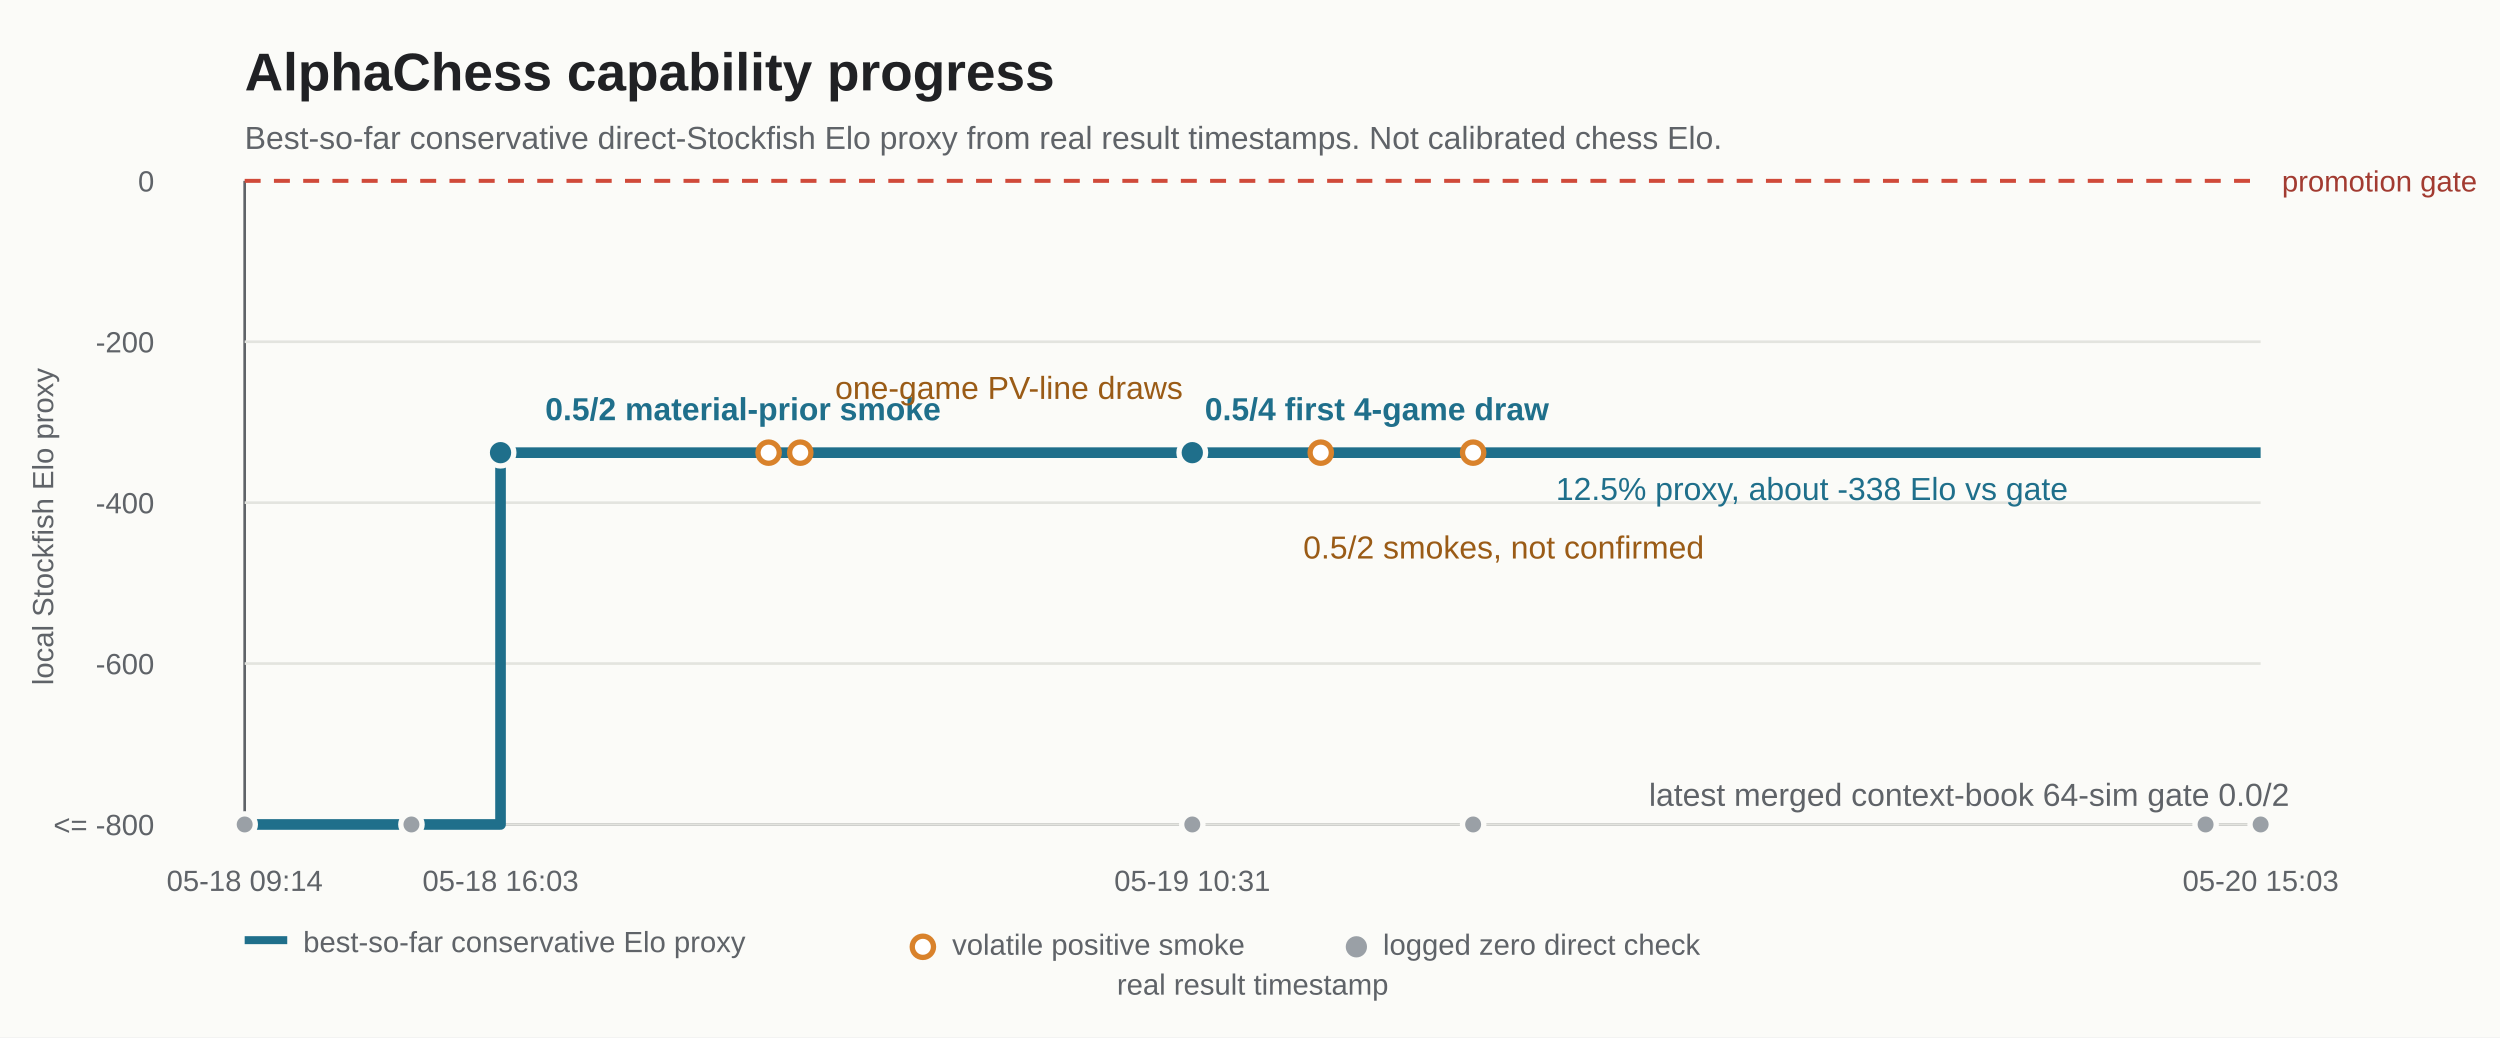
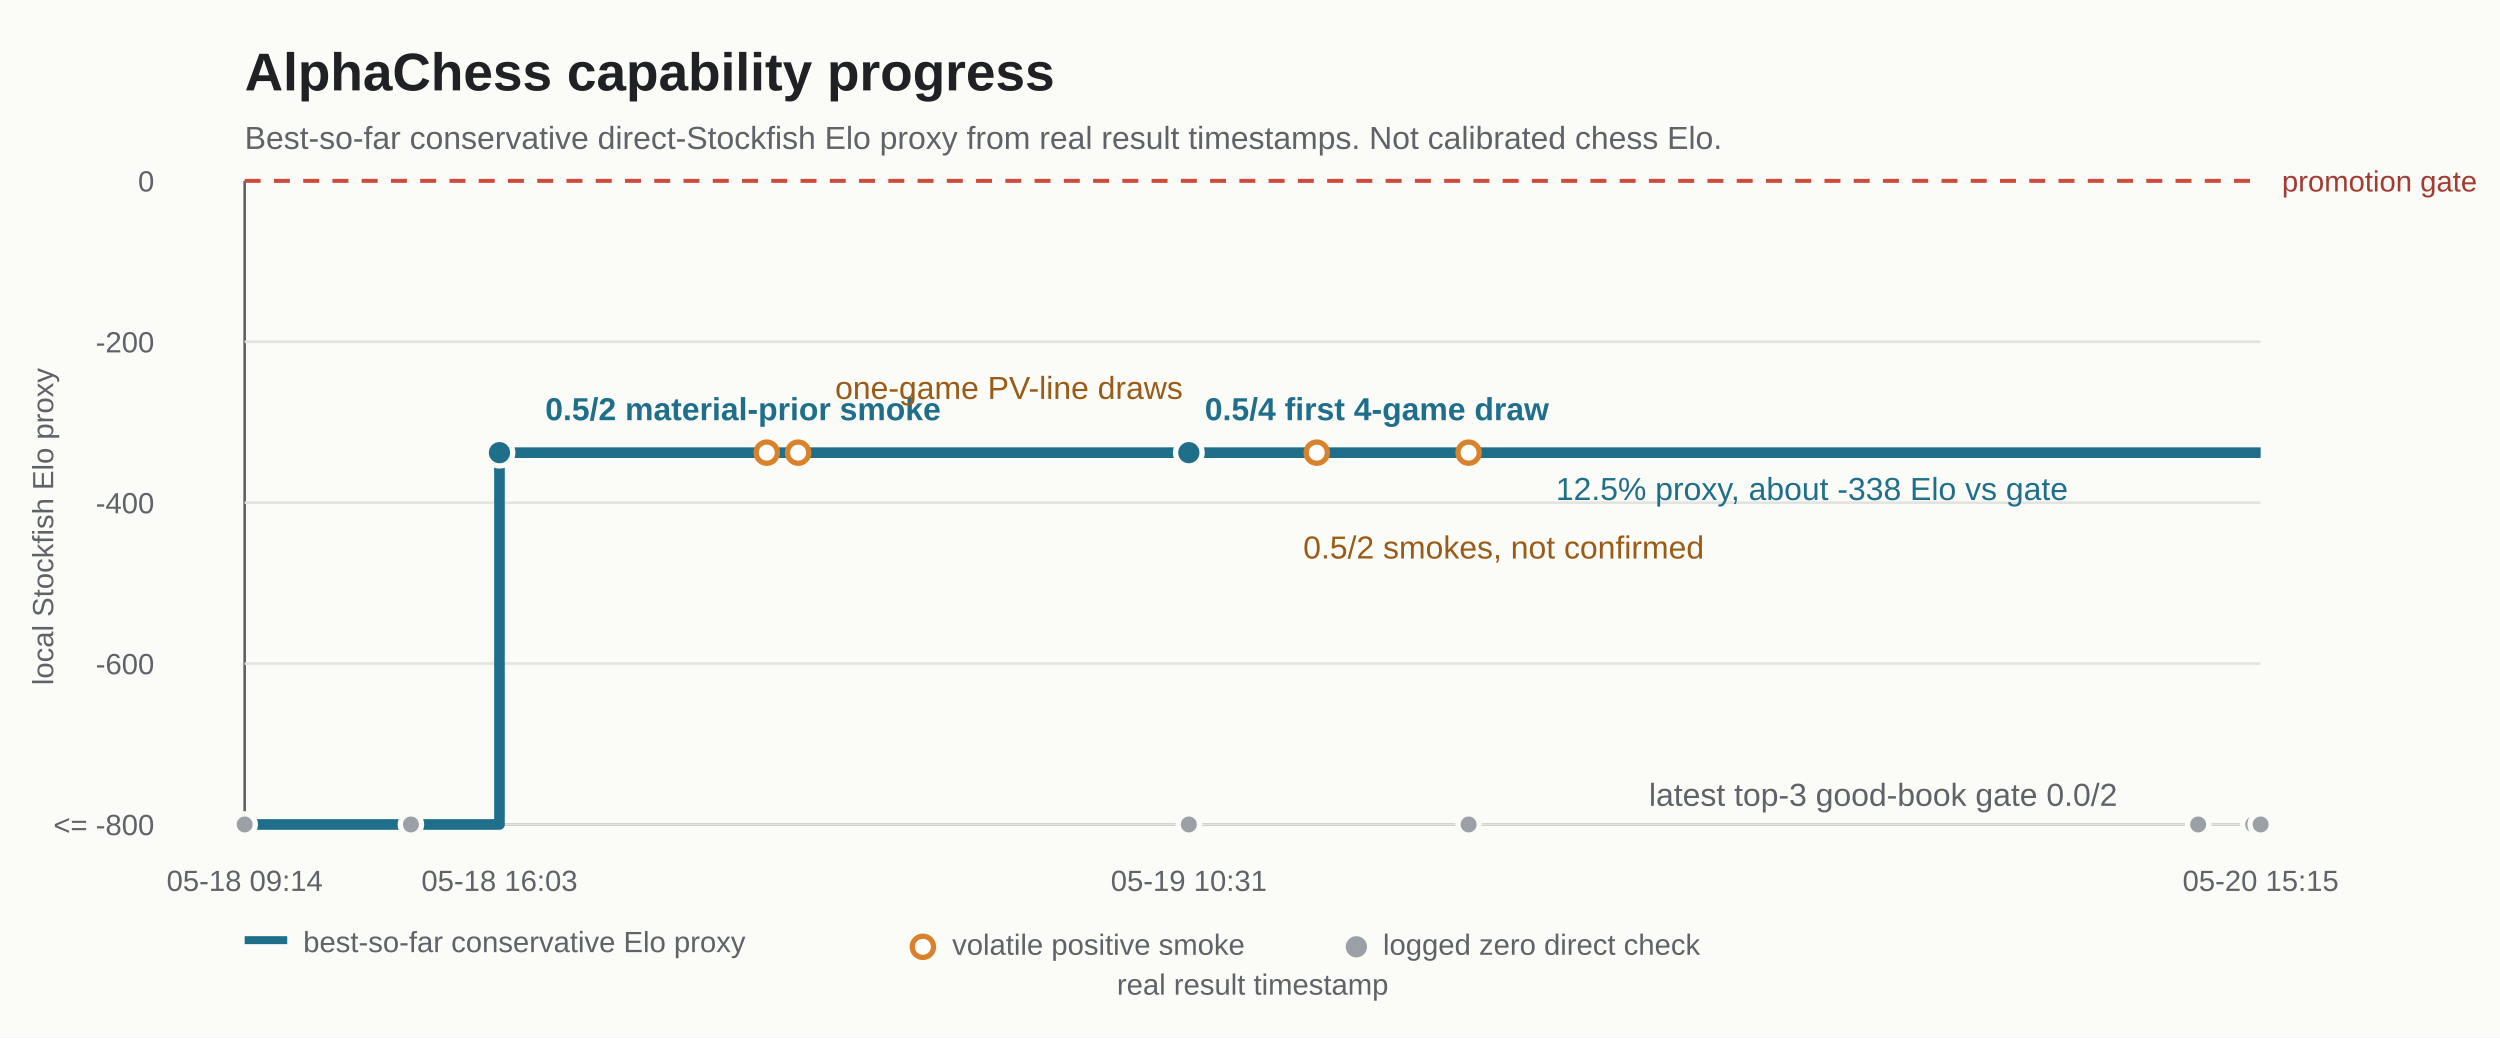
<svg xmlns="http://www.w3.org/2000/svg" width="940" height="390" viewBox="0 0 940 390" role="img" aria-labelledby="title desc">
  <rect width="940" height="390" fill="#fbfbf8" />
  <text x="92" y="34" font-family="Arial, sans-serif" font-size="20" font-weight="700" fill="#202124">AlphaChess capability progress</text>
  <text x="92" y="56" font-family="Arial, sans-serif" font-size="12" fill="#5f6368">Best-so-far conservative direct-Stockfish Elo proxy from real result timestamps. Not calibrated chess Elo.</text>
  <g font-family="Arial, sans-serif" font-size="11" fill="#5f6368">
    <line x1="92" y1="68" x2="92" y2="310" stroke="#5f6368" stroke-width="1" />
    <line x1="92" y1="310" x2="850" y2="310" stroke="#5f6368" stroke-width="1" />
    <line x1="92" y1="68" x2="850" y2="68" stroke="#d04a3a" stroke-width="1.5" stroke-dasharray="6 5" />
    <line x1="92" y1="128.5" x2="850" y2="128.5" stroke="#e3e4df" stroke-width="1" />
    <line x1="92" y1="189" x2="850" y2="189" stroke="#e3e4df" stroke-width="1" />
    <line x1="92" y1="249.5" x2="850" y2="249.5" stroke="#e3e4df" stroke-width="1" />
    <line x1="92" y1="310" x2="850" y2="310" stroke="#e3e4df" stroke-width="1" />
    <text x="58" y="72" text-anchor="end">0</text>
    <text x="58" y="132.5" text-anchor="end">-200</text>
    <text x="58" y="193" text-anchor="end">-400</text>
    <text x="58" y="253.5" text-anchor="end">-600</text>
    <text x="58" y="314" text-anchor="end">&lt;= -800</text>
    <text x="858" y="72" fill="#a23b31">promotion gate</text>
    <text x="92" y="335" text-anchor="middle">05-18 09:14</text>
-     <text x="188.2" y="335" text-anchor="middle">05-18 16:03</text>
-     <text x="448.3" y="335" text-anchor="middle">05-19 10:31</text>
-     <text x="850" y="335" text-anchor="middle">05-20 15:03</text>
+     <text x="187.8" y="335" text-anchor="middle">05-18 16:03</text>
+     <text x="447.0" y="335" text-anchor="middle">05-19 10:31</text>
+     <text x="850" y="335" text-anchor="middle">05-20 15:15</text>
    <text x="471" y="374" text-anchor="middle">real result timestamp</text>
    <text x="20" y="198" text-anchor="middle" transform="rotate(-90 20 198)">local Stockfish Elo proxy</text>
  </g>
-   <path d="M 92 310 L 188.2 310 L 188.2 170.2 L 850 170.2" fill="none" stroke="#1f6f8b" stroke-width="4" stroke-linejoin="round" />
+   <path d="M 92 310 L 187.8 310 L 187.8 170.2 L 850 170.2" fill="none" stroke="#1f6f8b" stroke-width="4" stroke-linejoin="round" />
  <g fill="#9aa0a6" stroke="#fbfbf8" stroke-width="2">
    <circle cx="92" cy="310" r="4" />
-     <circle cx="154.7" cy="310" r="4" />
-     <circle cx="448.3" cy="310" r="4" />
-     <circle cx="553.9" cy="310" r="4" />
-     <circle cx="829.3" cy="310" r="4" />
+     <circle cx="154.5" cy="310" r="4" />
+     <circle cx="447.0" cy="310" r="4" />
+     <circle cx="552.2" cy="310" r="4" />
+     <circle cx="826.5" cy="310" r="4" />
+     <circle cx="847.2" cy="310" r="4" />
    <circle cx="850" cy="310" r="4" />
  </g>
  <g fill="#1f6f8b" stroke="#fbfbf8" stroke-width="2">
-     <circle cx="188.2" cy="170.2" r="5" />
-     <circle cx="448.3" cy="170.2" r="5" />
+     <circle cx="187.8" cy="170.2" r="5" />
+     <circle cx="447.0" cy="170.2" r="5" />
  </g>
  <g fill="#ffffff" stroke="#d9822b" stroke-width="2">
-     <circle cx="289" cy="170.2" r="4" />
-     <circle cx="300.9" cy="170.2" r="4" />
-     <circle cx="496.6" cy="170.2" r="4" />
-     <circle cx="553.9" cy="170.2" r="4" />
+     <circle cx="288.3" cy="170.2" r="4" />
+     <circle cx="300.1" cy="170.2" r="4" />
+     <circle cx="495.1" cy="170.2" r="4" />
+     <circle cx="552.2" cy="170.2" r="4" />
  </g>
  <g font-family="Arial, sans-serif" font-size="12" fill="#202124">
    <text x="205" y="158" font-weight="700" fill="#1f6f8b">0.5/2 material-prior smoke</text>
    <text x="453" y="158" font-weight="700" fill="#1f6f8b">0.5/4 first 4-game draw</text>
    <text x="585" y="188" fill="#1f6f8b">12.5% proxy, about -338 Elo vs gate</text>
    <text x="314" y="150" fill="#9a5b16">one-game PV-line draws</text>
    <text x="490" y="210" fill="#9a5b16">0.5/2 smokes, not confirmed</text>
-     <text x="620" y="303" fill="#5f6368">latest merged context-book 64-sim gate 0.0/2</text>
+     <text x="620" y="303" fill="#5f6368">latest top-3 good-book gate 0.0/2</text>
  </g>
  <g font-family="Arial, sans-serif" font-size="11" fill="#5f6368">
    <rect x="92" y="352" width="16" height="3" fill="#1f6f8b" />
    <text x="114" y="358">best-so-far conservative Elo proxy</text>
    <circle cx="347" cy="356" r="4" fill="#ffffff" stroke="#d9822b" stroke-width="2" />
    <text x="358" y="359">volatile positive smoke</text>
    <circle cx="510" cy="356" r="4" fill="#9aa0a6" />
    <text x="520" y="359">logged zero direct check</text>
  </g>
</svg>
